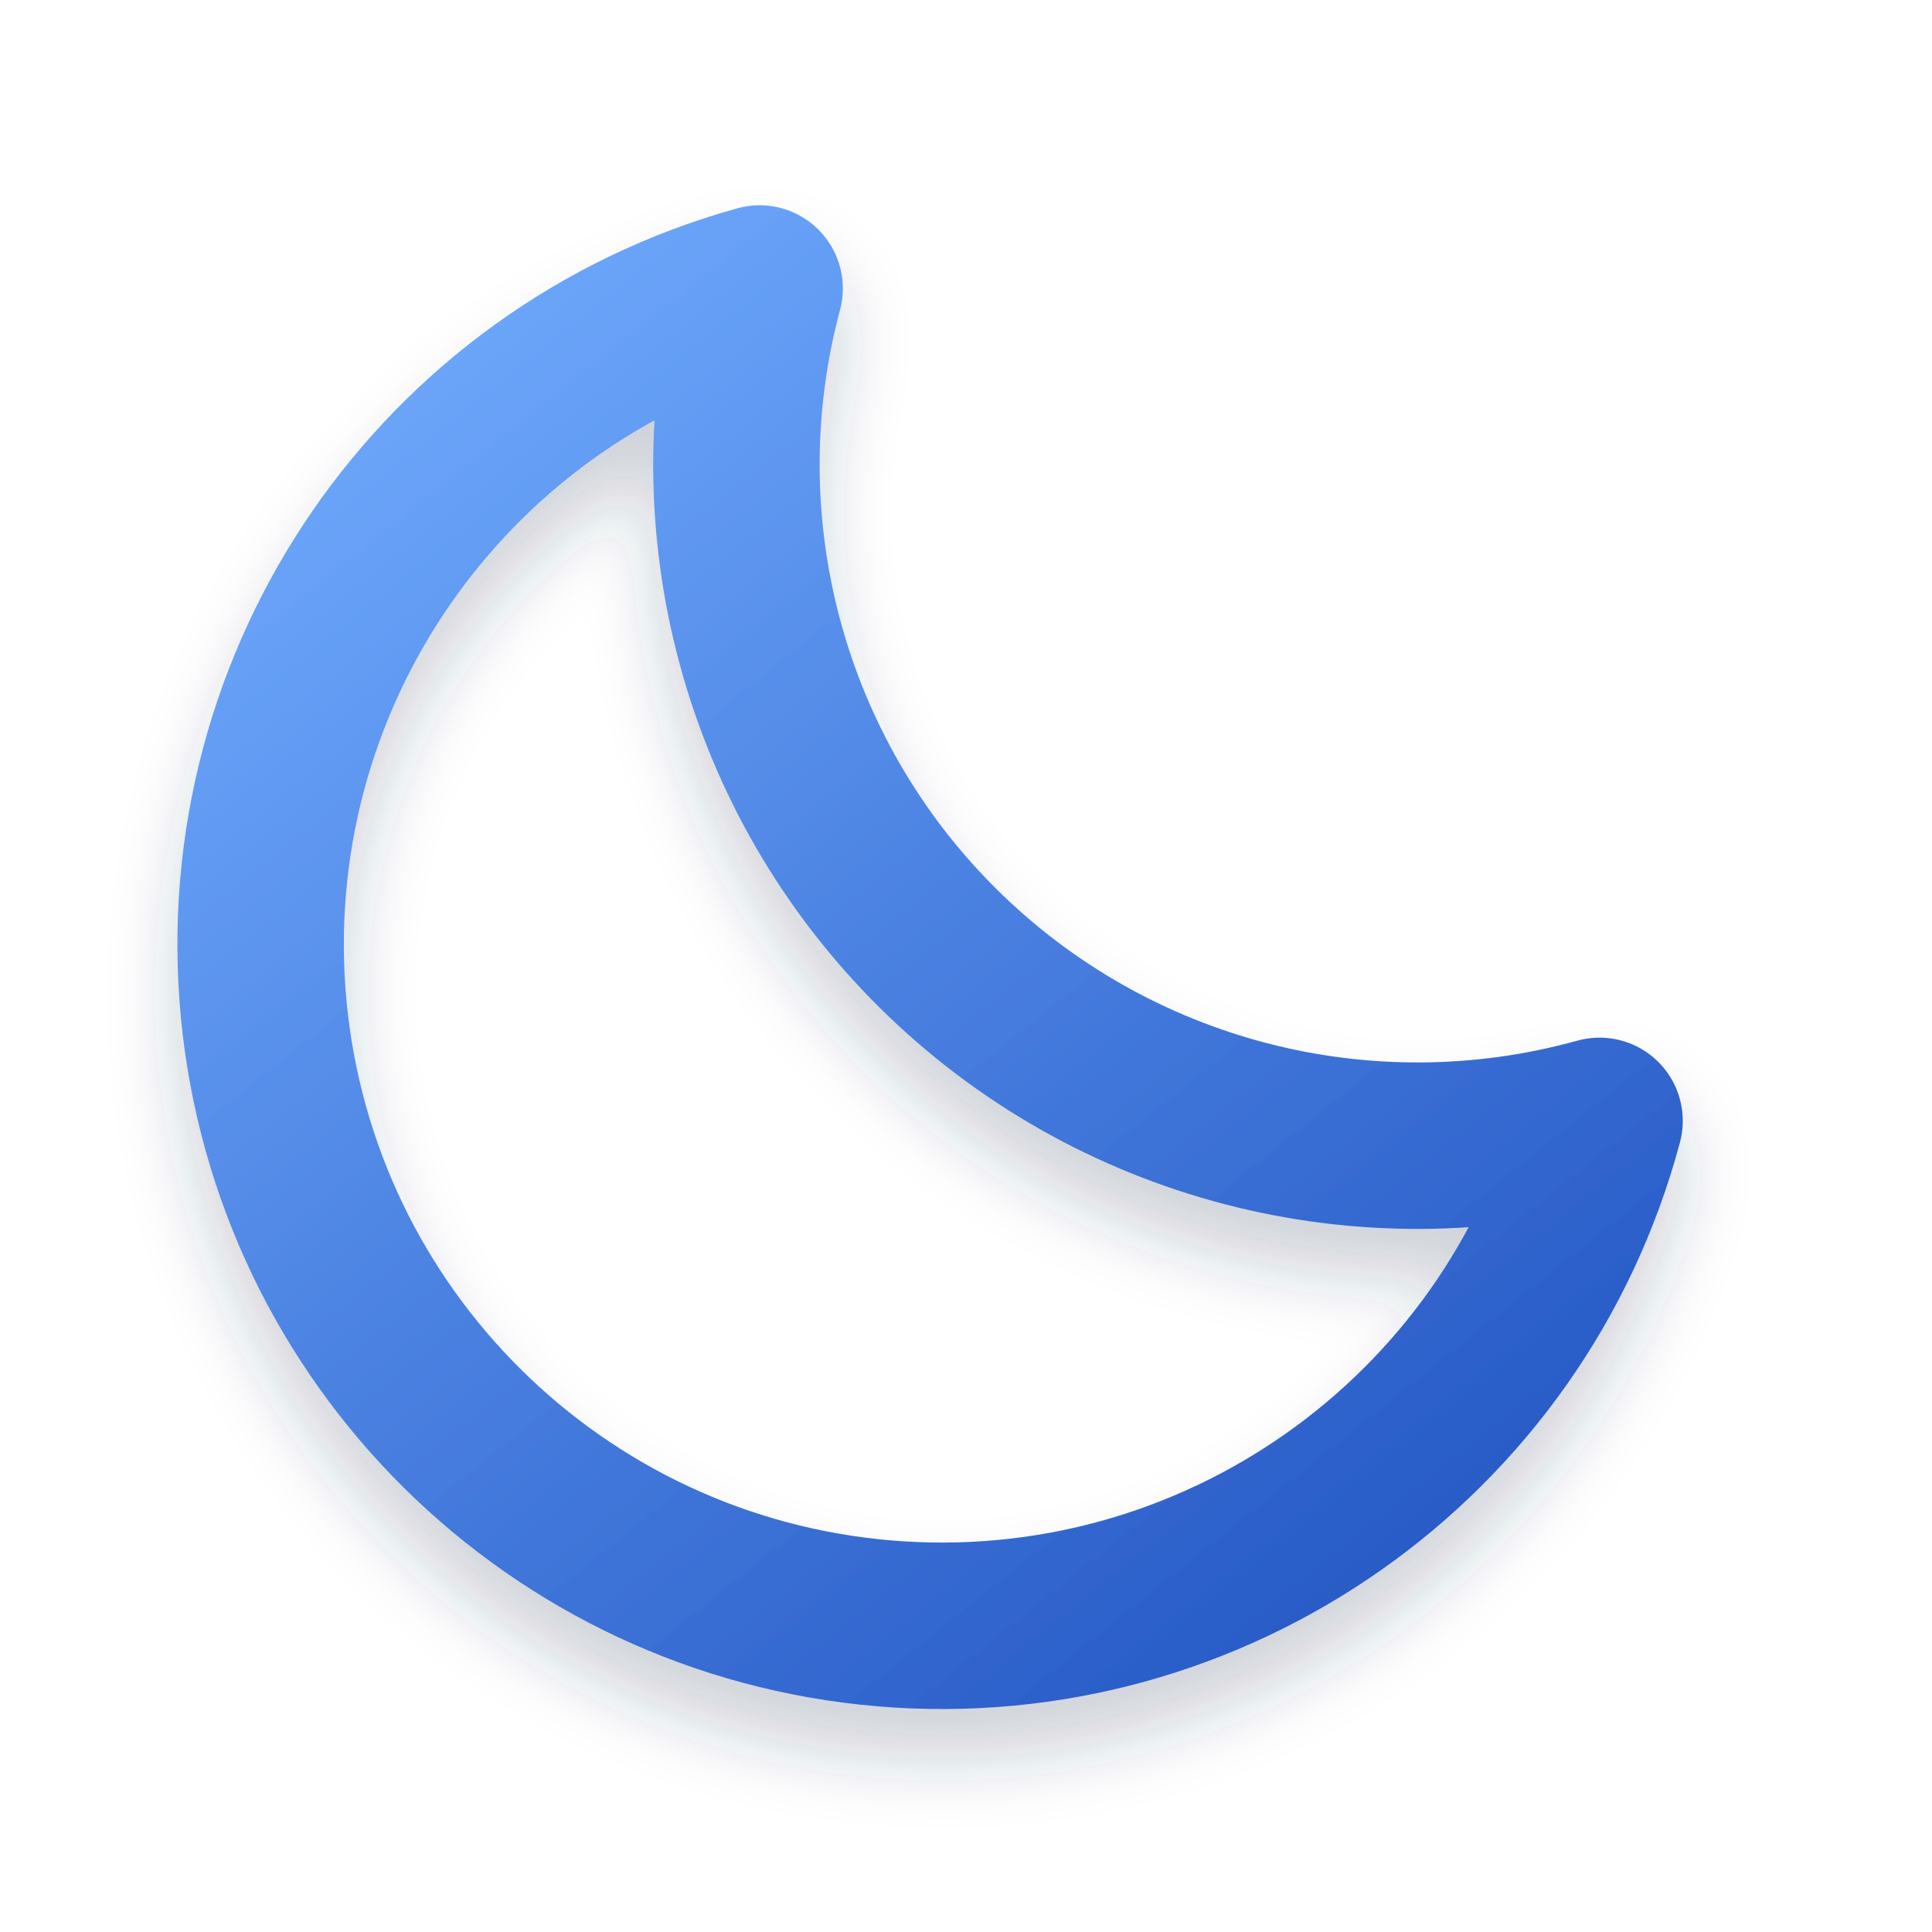
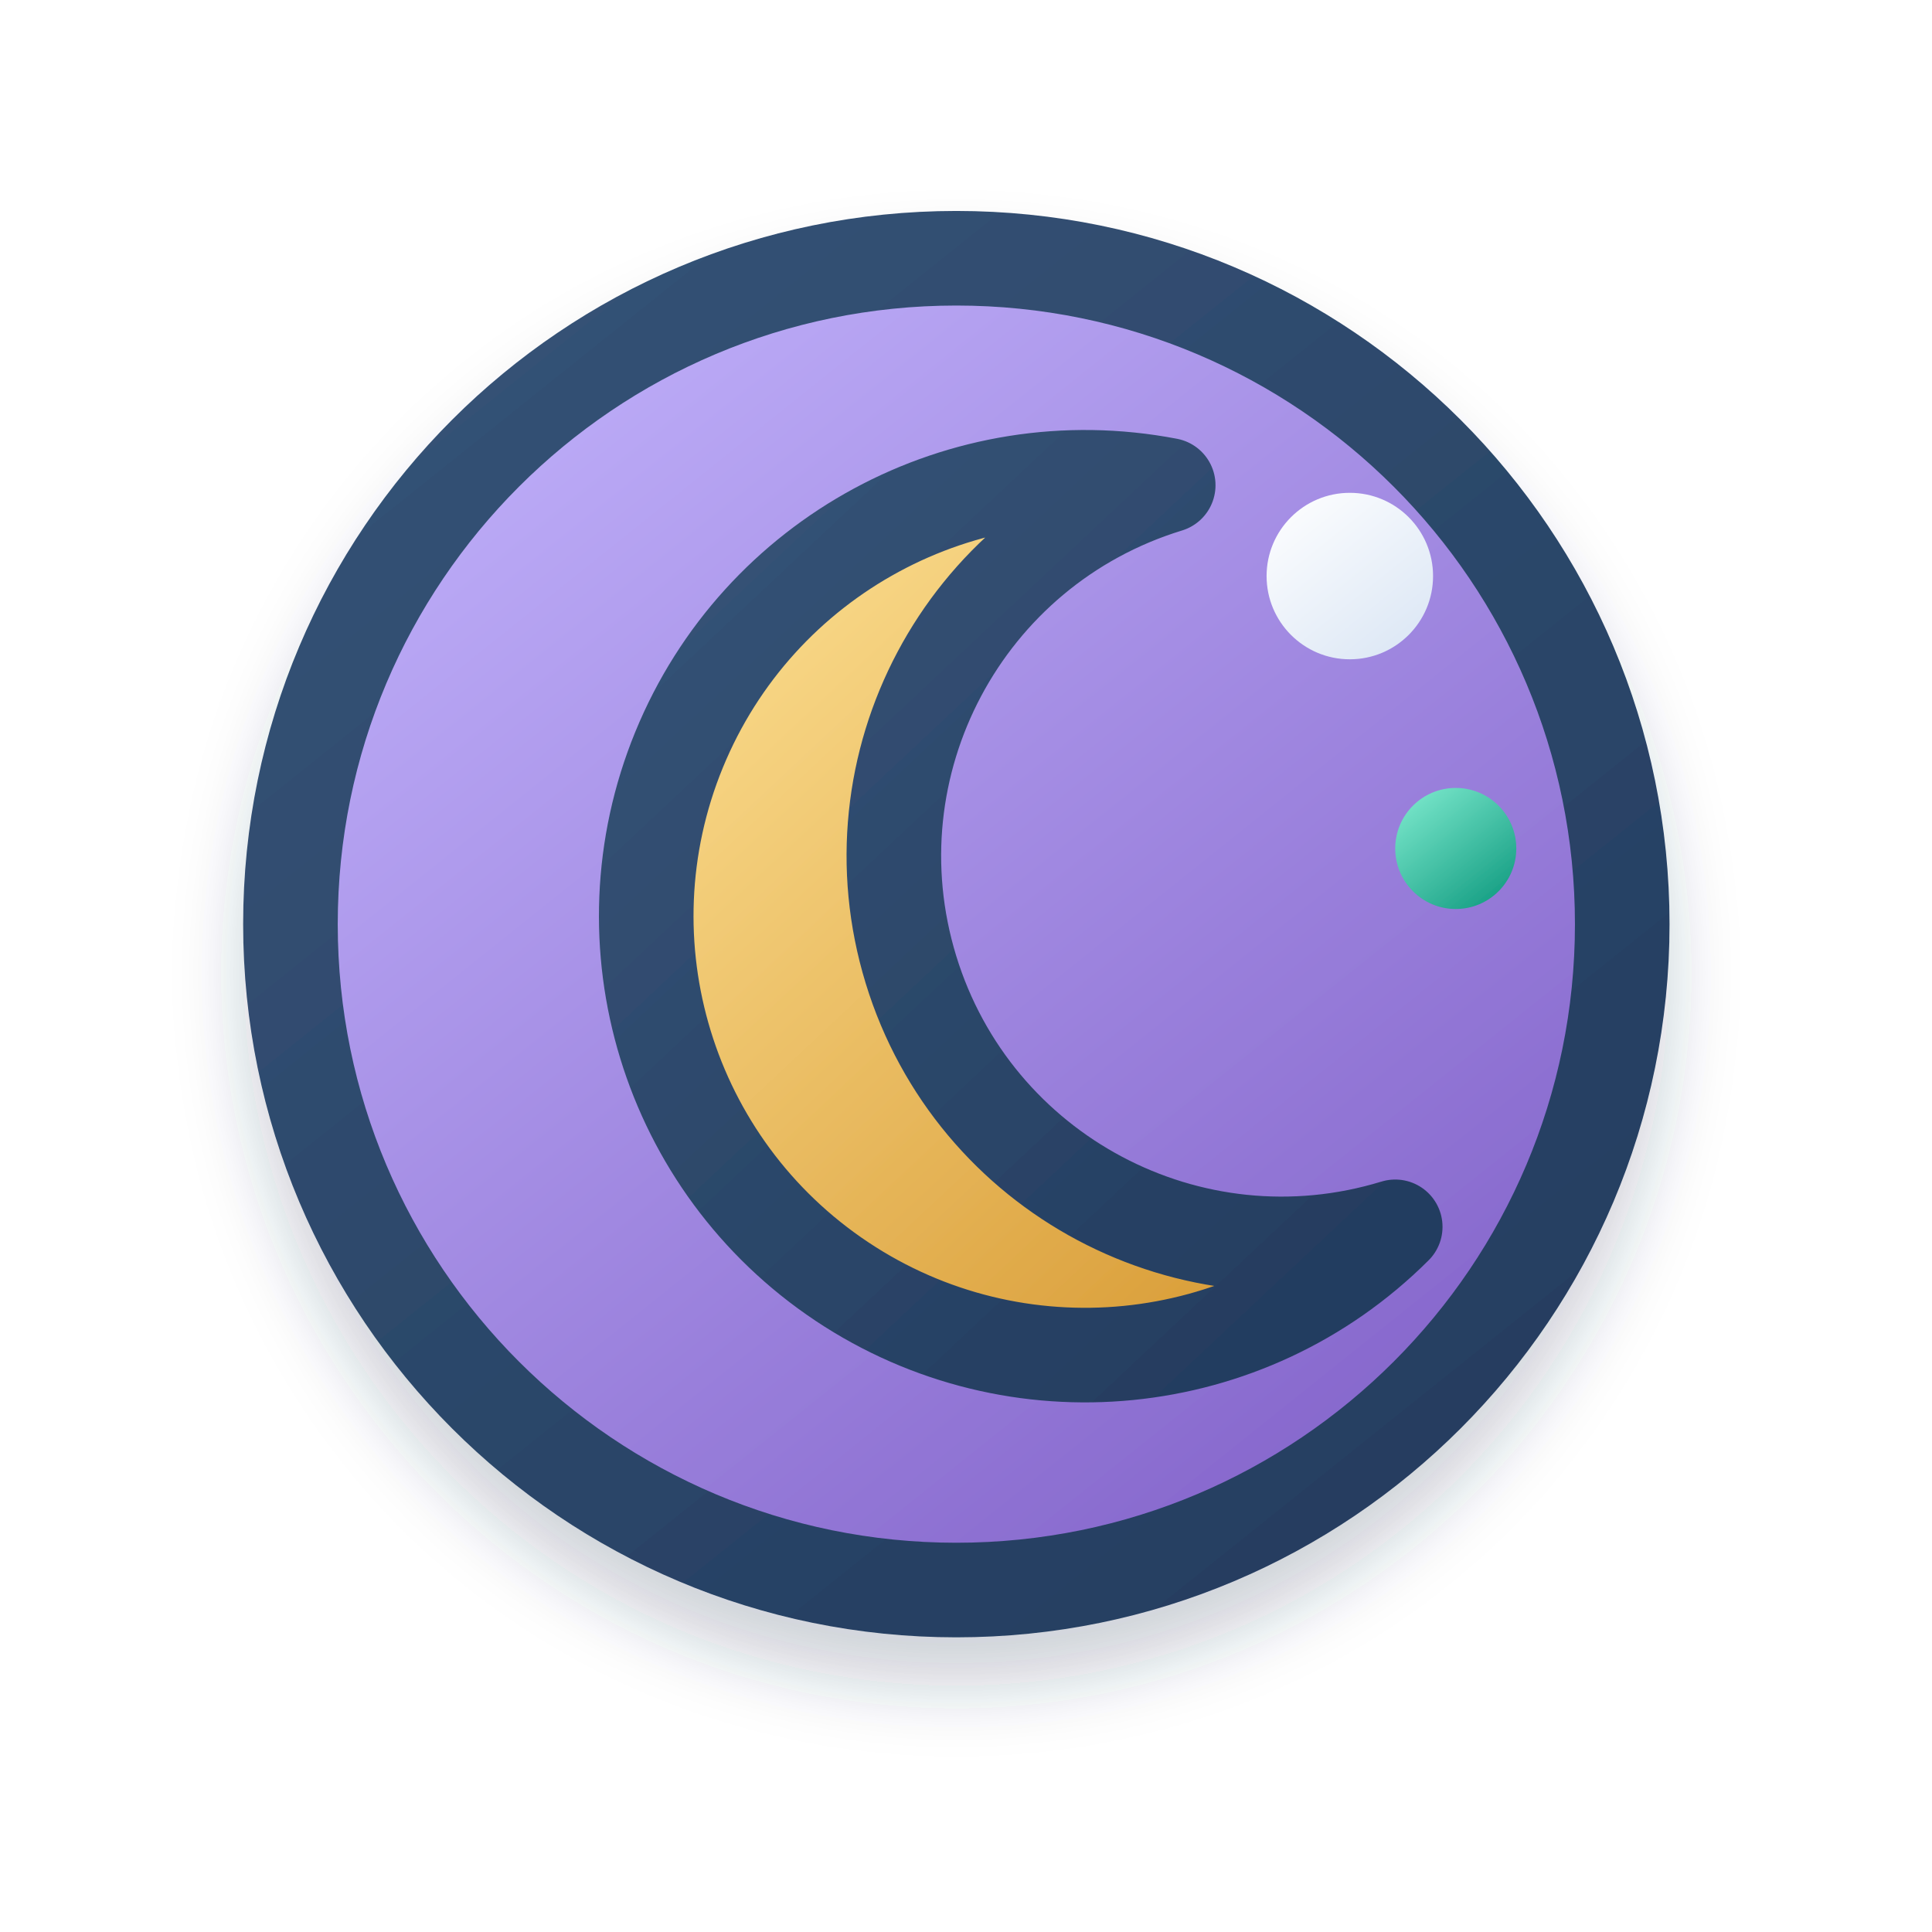
- <svg xmlns="http://www.w3.org/2000/svg" viewBox="0 0 24 24" fill="none" stroke="url(#blue)" stroke-width="2.2" stroke-linecap="round" stroke-linejoin="round">
+ <svg xmlns="http://www.w3.org/2000/svg" viewBox="0 0 24 24" fill="none" stroke="url(#blue)" stroke-width="1.25" stroke-linecap="round" stroke-linejoin="round">
  <defs>
    <linearGradient id="blue" x1="0" y1="0" x2=".8" y2="1">
      <stop stop-color="#72adff" />
      <stop offset="1" stop-color="#285bc7" />
    </linearGradient>
    <linearGradient id="mint" x1="0" y1="0" x2=".8" y2="1">
      <stop stop-color="#82edd1" />
      <stop offset="1" stop-color="#159e83" />
    </linearGradient>
    <linearGradient id="gold" x1="0" y1="0" x2=".8" y2="1">
      <stop stop-color="#ffe498" />
      <stop offset="1" stop-color="#d89b35" />
    </linearGradient>
    <linearGradient id="violet" x1="0" y1="0" x2=".8" y2="1">
      <stop stop-color="#c6b8ff" />
      <stop offset="1" stop-color="#8262c9" />
    </linearGradient>
    <linearGradient id="coral" x1="0" y1="0" x2=".8" y2="1">
      <stop stop-color="#ffb4ac" />
      <stop offset="1" stop-color="#df686b" />
    </linearGradient>
    <linearGradient id="paper" x1="0" y1="0" x2=".8" y2="1">
      <stop stop-color="#ffffff" />
      <stop offset="1" stop-color="#dce7f5" />
    </linearGradient>
    <linearGradient id="blue-back" x1="0" y1="0" x2=".8" y2="1">
      <stop stop-color="#dcecff" />
      <stop offset="1" stop-color="#97b9eb" />
    </linearGradient>
    <linearGradient id="mint-back" x1="0" y1="0" x2=".8" y2="1">
      <stop stop-color="#dcfff2" />
      <stop offset="1" stop-color="#8fd9c1" />
    </linearGradient>
    <linearGradient id="on-color" x1="0" y1="0" x2=".8" y2="1">
      <stop stop-color="#ffffff" />
      <stop offset="1" stop-color="#eff8ff" />
    </linearGradient>
    <linearGradient id="outline" x1="0" y1="0" x2=".8" y2="1">
      <stop stop-color="#365477" />
      <stop offset="1" stop-color="#243d60" />
    </linearGradient>
    <filter id="depth" x="-30%" y="-30%" width="170%" height="170%">
      <feDropShadow dx="0" dy=".65" stdDeviation=".45" flood-color="#1d3557" flood-opacity=".22" />
    </filter>
  </defs>
  <g transform="translate(.6 .2) scale(.94)" filter="url(#depth)">
-     <path d="M20.5 14.6a9 9 0 0 1-11.1-11A9 9 0 1 0 20.5 14.6Z" />
+     <g stroke="url(#outline)" stroke-width="1.25" stroke-linecap="round" stroke-linejoin="round">
+       <circle cx="12" cy="12" r="8.8" fill="url(#violet)" />
+       <path d="M14.8 6.2a5.8 5.8 0 1 0 3 9.8 4.8 4.8 0 1 1-3-9.8Z" fill="url(#gold)" />
+       <circle cx="17.2" cy="7.4" r="1.1" fill="url(#paper)" stroke="none" />
+       <circle cx="18.6" cy="11" r="0.8" fill="url(#mint)" stroke="none" />
+     </g>
  </g>
</svg>
